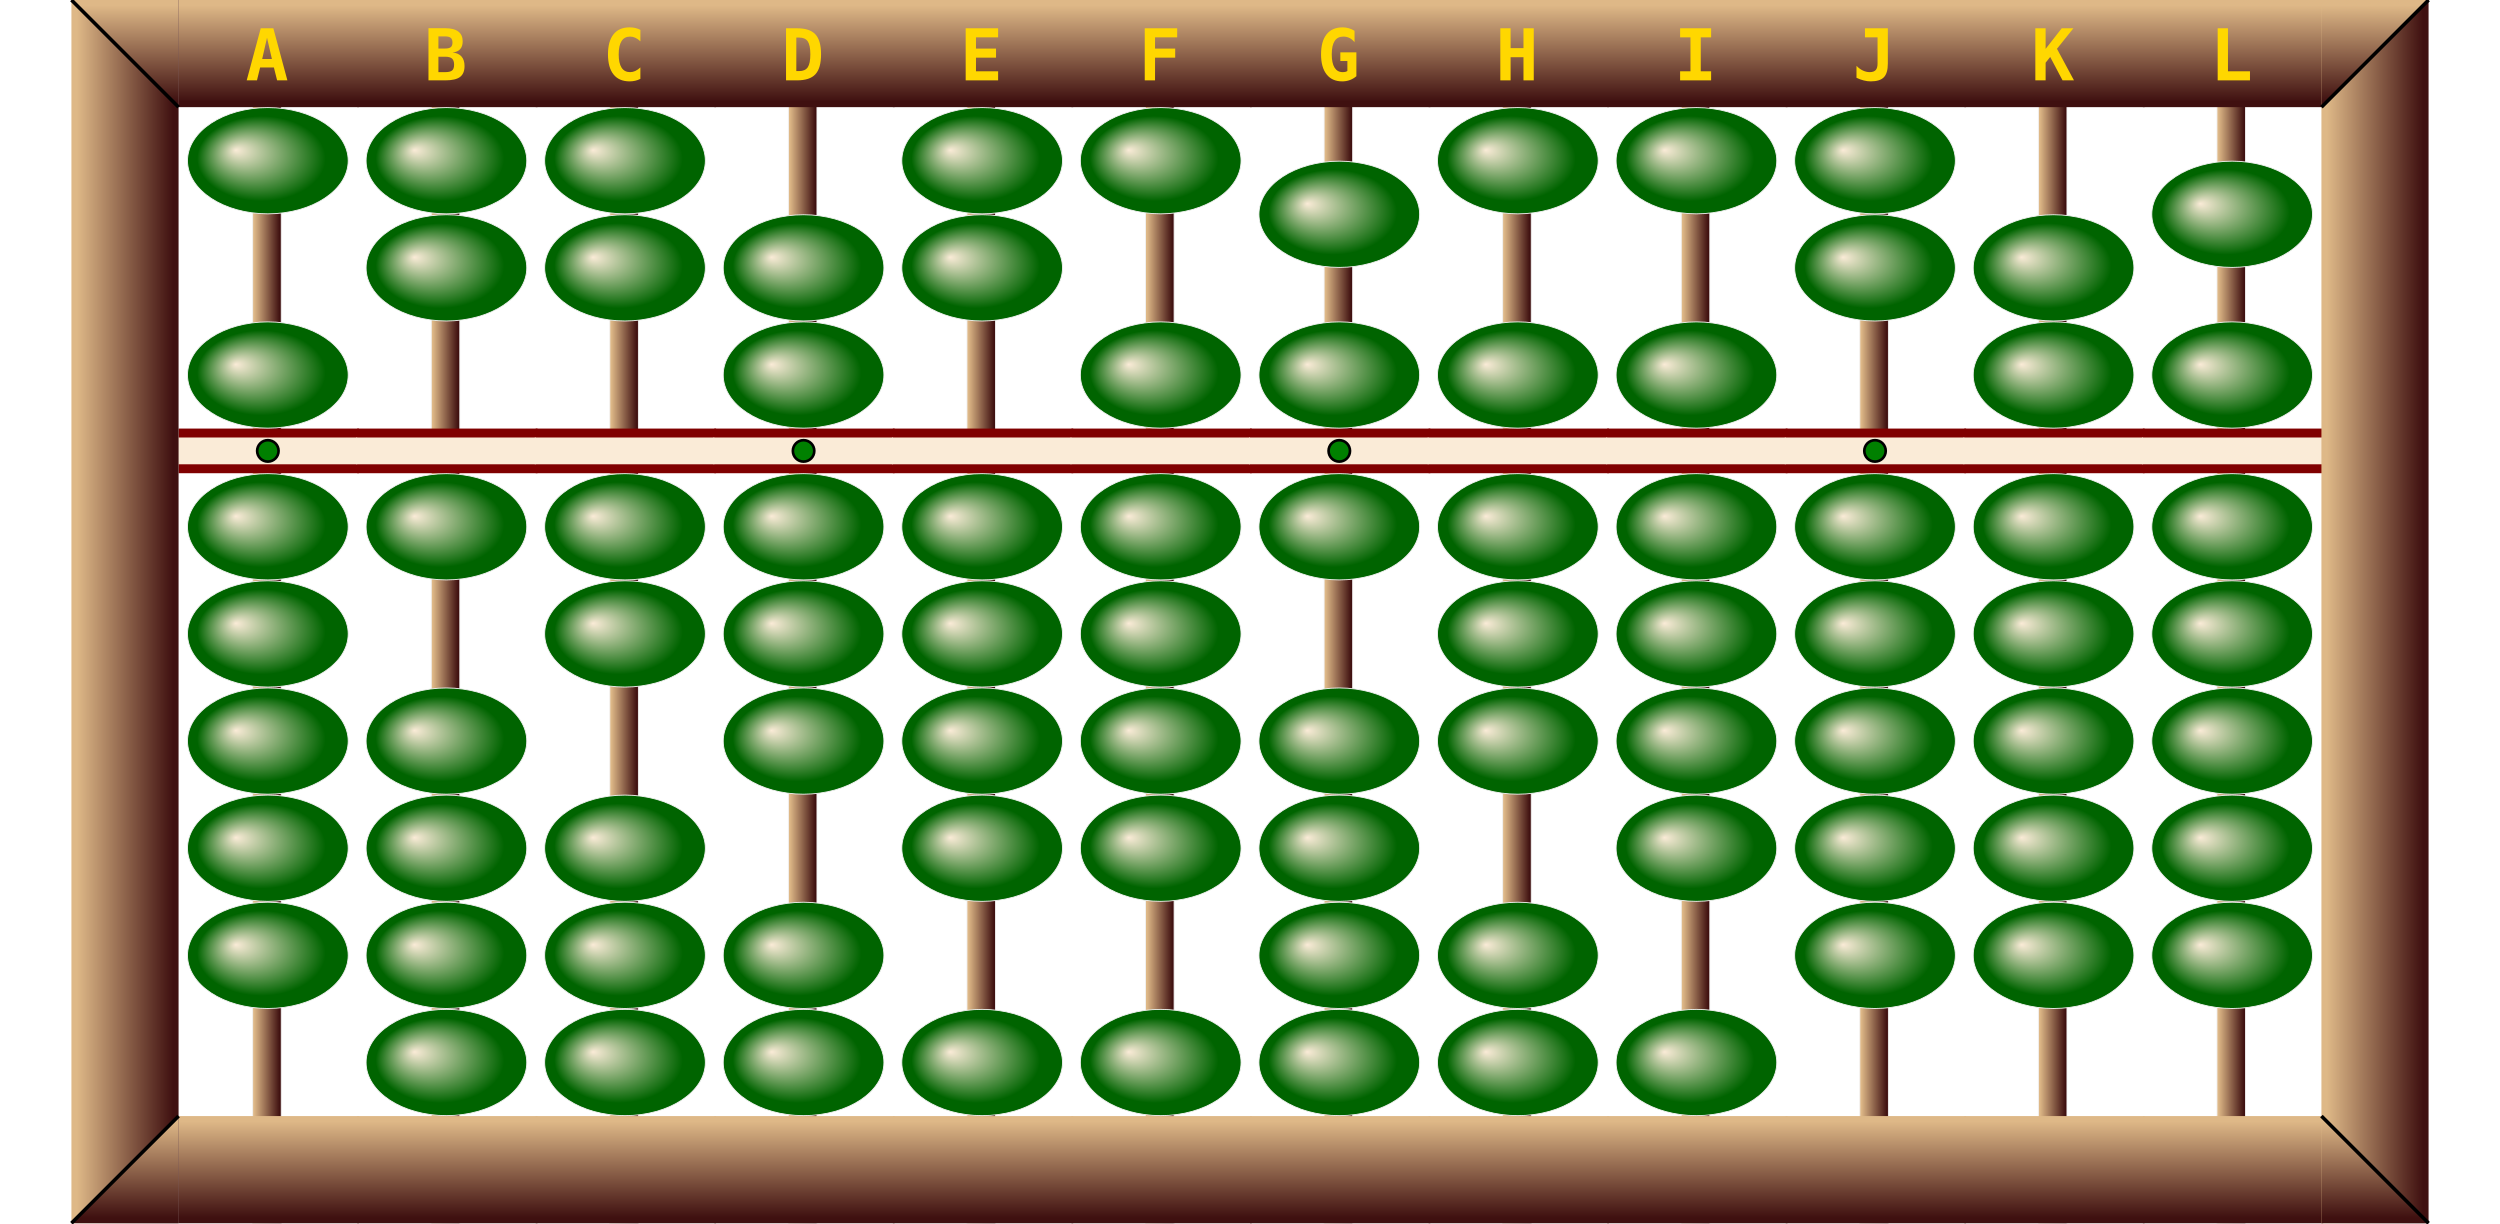
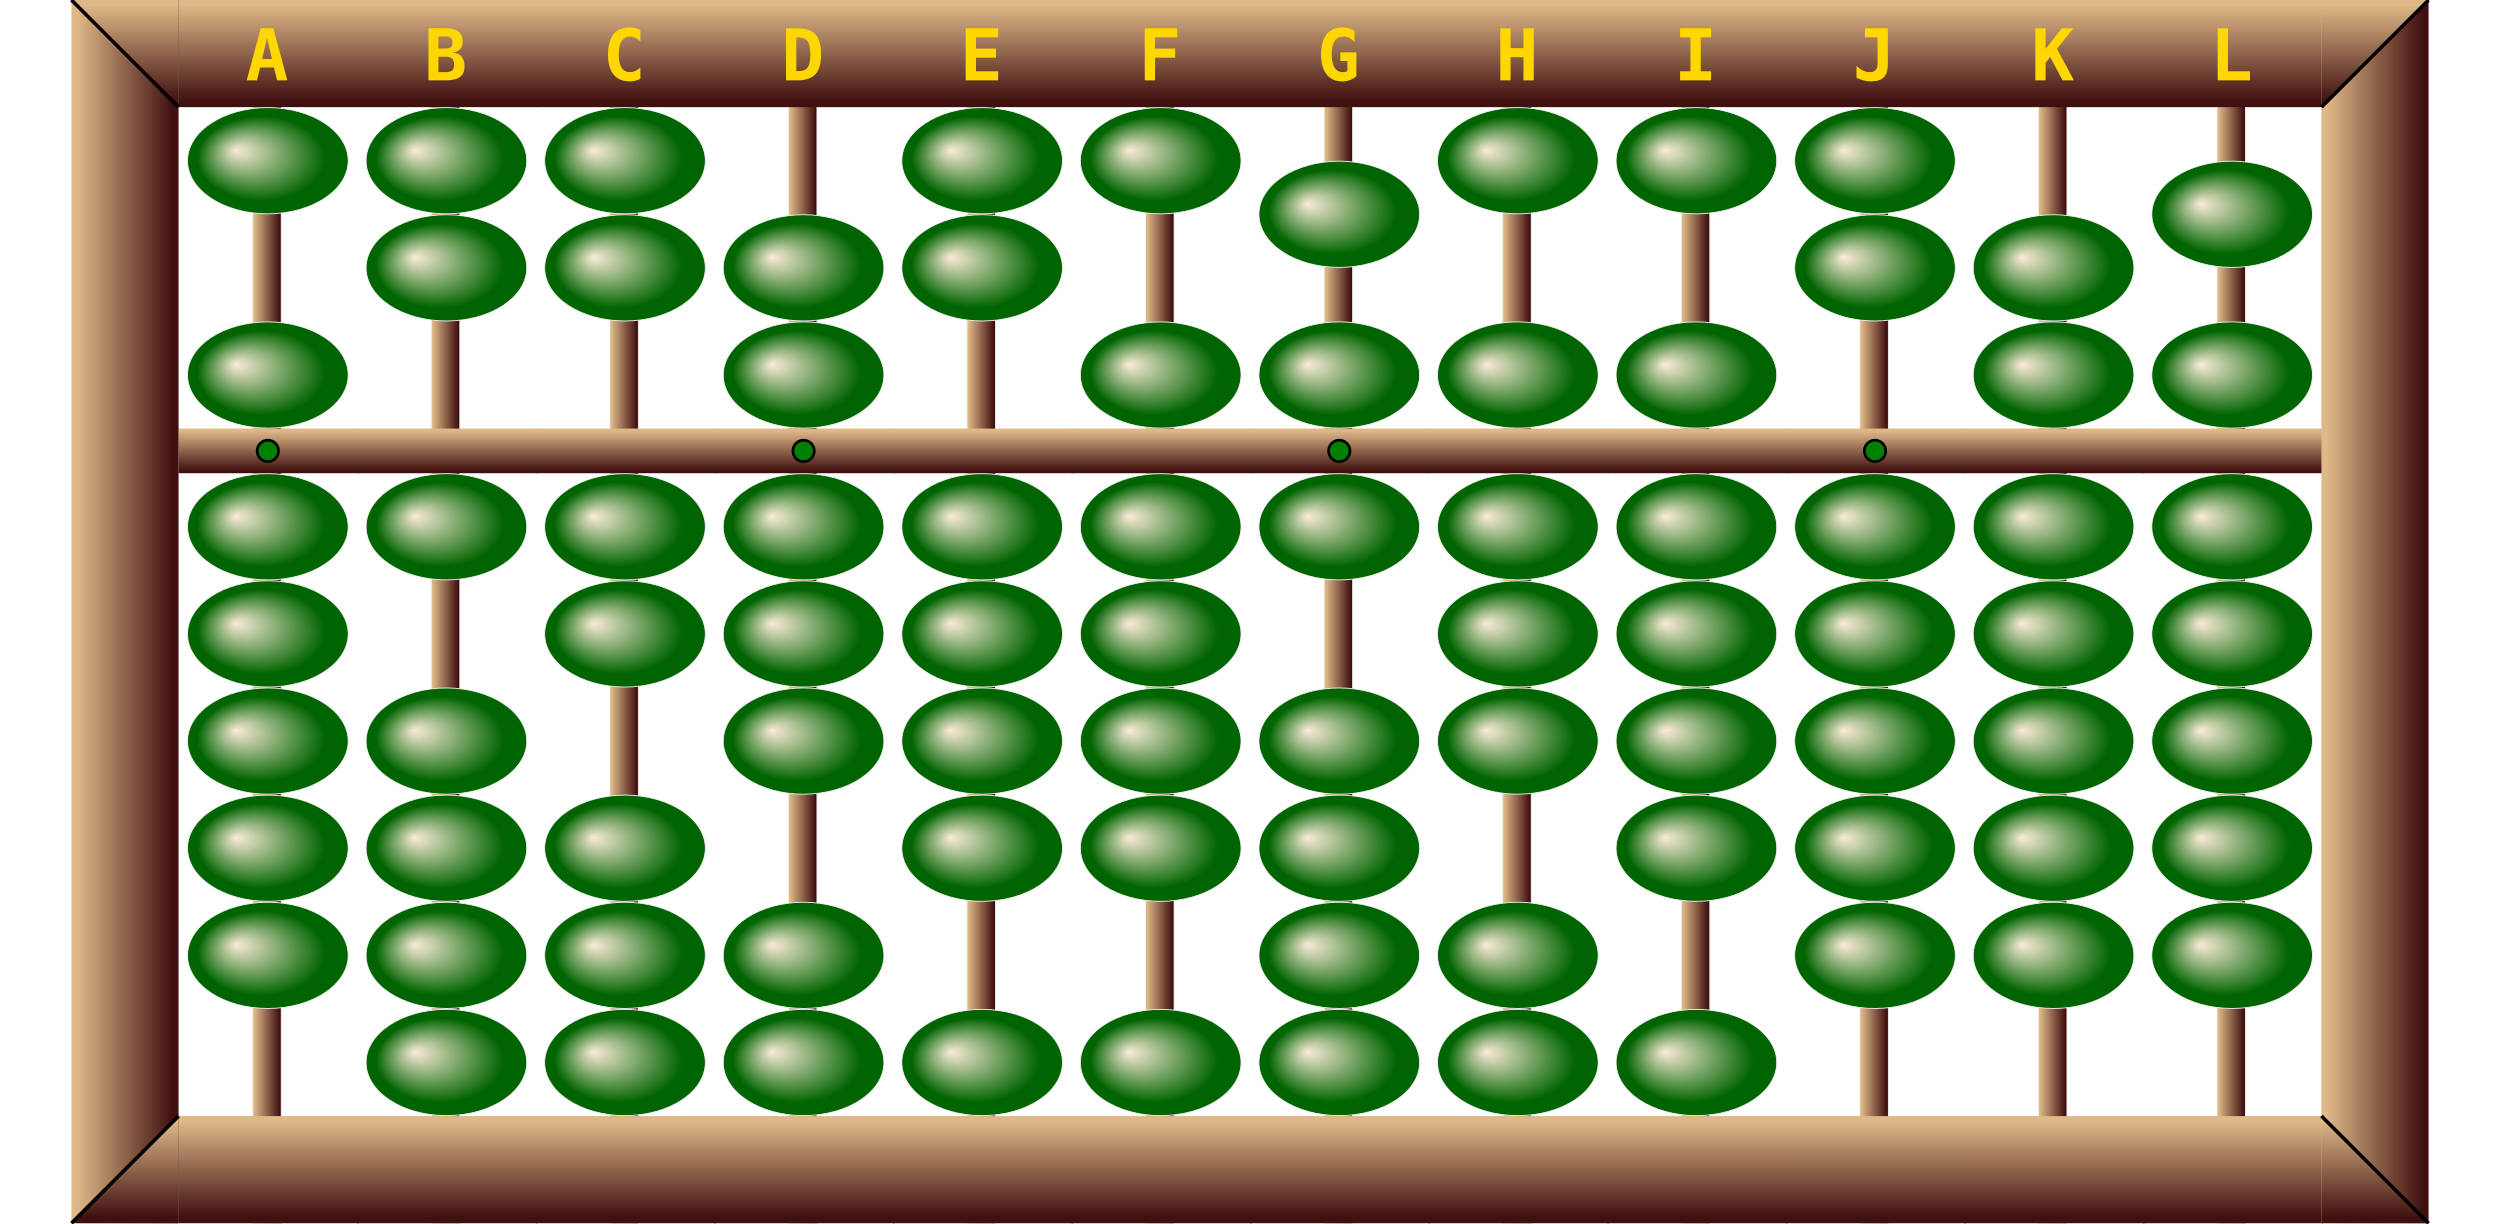
<svg xmlns="http://www.w3.org/2000/svg" x="0px" y="0px" width="700.0px" height="342.5px" viewBox="0 0 2800 1370">
  <style>
.names {;
font: bold 80px mono;
fill: Gold;
}
</style>
  <defs>
    <radialGradient id="grad1" cx="50%" cy="50%" r="50%" fx="30%" fy="40%">
      <stop offset="0%" stop-color="antiquewhite" />
      <stop offset="80%" stop-color="Darkgreen" />
    </radialGradient>
    <linearGradient id="rodgrad">
      <stop offset="5%" stop-color="BurlyWood" />
      <stop offset="95%" stop-color="#3f1010" />
    </linearGradient>
    <linearGradient id="framegrad">
      <stop offset="5%" stop-color="BurlyWood" />
      <stop offset="95%" stop-color="#3f1010" />
    </linearGradient>
    <linearGradient id="framegrad2" gradientTransform="rotate(90)">
      <stop offset="5%" stop-color="BurlyWood" />
      <stop offset="95%" stop-color="#3f1010" />
    </linearGradient>
    <linearGradient id="jap1">
      <stop offset="5%" stop-color="BurlyWood" />
      <stop offset="95%" stop-color="#3f0010" />
    </linearGradient>
    <linearGradient id="jap2">
      <stop offset="5%" stop-color="#250000" />
      <stop offset="95%" stop-color="Peru" />
    </linearGradient>
    <g id="bead">
      <polygon fill="url(#jap1)" stroke="#F2F2F2" points="80,0 5,60 195,60 119,0" />
      <polygon fill="url(#jap2)" stroke="#F2F2F2" points="119,120 195,60 5,60 80,120" />
    </g>
    <g id="bead2">
      <ellipse cx="100" cy="60" rx="90" ry="59.5" fill="url(#grad1)" stroke="#F2F2F2" />
    </g>
    <g id="frame">
      <rect y="0" fill="url(#framegrad2)" width="202" height="120" />
    </g>
    <g id="bar">
-       <rect x="0" y="0" width="202" height="50" fill="Maroon" />
+       <rect x="0" y="0" width="202" height="50" fill="Black" />
      <rect x="-1" y="10" fill="AntiqueWhite" width="202" height="30" />
    </g>
    <g id="bardot">
      <use href="#bar" />
+       <circle cx="100" cy="25" r="12" stroke="black" stroke-width="3" fill="green" />
+     </g>
+     <g id="barc">
+       <rect x="0" y="0" width="202" height="50" fill="url(#framegrad2)" />
+     </g>
+     <g id="barcdot">
+       <use href="#barc" />
      <circle cx="100" cy="25" r="12" stroke="black" stroke-width="3" fill="green" />
    </g>
  </defs>
  <rect x="283" y="0.5" fill="url(#rodgrad)" stroke="#F2F2F2" width="32" height="1370" />
  <use href="#frame" x="200" y="0" />
  <text x="275" y="90" class="names">A</text>
  <use href="#frame" x="200" y="1250" />
-   <use href="#bardot" x="200" y="480" />
+   <use href="#barcdot" x="200" y="480" />
  <use href="#bead2" x="200" y="120" />
  <use href="#bead2" x="200" y="360" />
  <use href="#bead2" x="200" y="530" />
  <use href="#bead2" x="200" y="650" />
  <use href="#bead2" x="200" y="770" />
  <use href="#bead2" x="200" y="890" />
  <use href="#bead2" x="200" y="1010" />
  <rect x="483" y="0.5" fill="url(#rodgrad)" stroke="#F2F2F2" width="32" height="1370" />
  <use href="#frame" x="400" y="0" />
  <text x="475" y="90" class="names">B</text>
  <use href="#frame" x="400" y="1250" />
-   <use href="#bar" x="400" y="480" />
+   <use href="#barc" x="400" y="480" />
  <use href="#bead2" x="400" y="120" />
  <use href="#bead2" x="400" y="240" />
  <use href="#bead2" x="400" y="530" />
  <use href="#bead2" x="400" y="770" />
  <use href="#bead2" x="400" y="890" />
  <use href="#bead2" x="400" y="1010" />
  <use href="#bead2" x="400" y="1130" />
  <rect x="683" y="0.5" fill="url(#rodgrad)" stroke="#F2F2F2" width="32" height="1370" />
  <use href="#frame" x="600" y="0" />
  <text x="675" y="90" class="names">C</text>
  <use href="#frame" x="600" y="1250" />
-   <use href="#bar" x="600" y="480" />
+   <use href="#barc" x="600" y="480" />
  <use href="#bead2" x="600" y="120" />
  <use href="#bead2" x="600" y="240" />
  <use href="#bead2" x="600" y="530" />
  <use href="#bead2" x="600" y="650" />
  <use href="#bead2" x="600" y="890" />
  <use href="#bead2" x="600" y="1010" />
  <use href="#bead2" x="600" y="1130" />
  <rect x="883" y="0.5" fill="url(#rodgrad)" stroke="#F2F2F2" width="32" height="1370" />
  <use href="#frame" x="800" y="0" />
  <text x="875" y="90" class="names">D</text>
  <use href="#frame" x="800" y="1250" />
-   <use href="#bardot" x="800" y="480" />
+   <use href="#barcdot" x="800" y="480" />
  <use href="#bead2" x="800" y="240" />
  <use href="#bead2" x="800" y="360" />
  <use href="#bead2" x="800" y="530" />
  <use href="#bead2" x="800" y="650" />
  <use href="#bead2" x="800" y="770" />
  <use href="#bead2" x="800" y="1010" />
  <use href="#bead2" x="800" y="1130" />
  <rect x="1083" y="0.5" fill="url(#rodgrad)" stroke="#F2F2F2" width="32" height="1370" />
  <use href="#frame" x="1000" y="0" />
  <text x="1075" y="90" class="names">E</text>
  <use href="#frame" x="1000" y="1250" />
-   <use href="#bar" x="1000" y="480" />
+   <use href="#barc" x="1000" y="480" />
  <use href="#bead2" x="1000" y="120" />
  <use href="#bead2" x="1000" y="240" />
  <use href="#bead2" x="1000" y="530" />
  <use href="#bead2" x="1000" y="650" />
  <use href="#bead2" x="1000" y="770" />
  <use href="#bead2" x="1000" y="890" />
  <use href="#bead2" x="1000" y="1130" />
  <rect x="1283" y="0.5" fill="url(#rodgrad)" stroke="#F2F2F2" width="32" height="1370" />
  <use href="#frame" x="1200" y="0" />
  <text x="1275" y="90" class="names">F</text>
  <use href="#frame" x="1200" y="1250" />
-   <use href="#bar" x="1200" y="480" />
+   <use href="#barc" x="1200" y="480" />
  <use href="#bead2" x="1200" y="120" />
  <use href="#bead2" x="1200" y="360" />
  <use href="#bead2" x="1200" y="530" />
  <use href="#bead2" x="1200" y="650" />
  <use href="#bead2" x="1200" y="770" />
  <use href="#bead2" x="1200" y="890" />
  <use href="#bead2" x="1200" y="1130" />
  <rect x="1483" y="0.5" fill="url(#rodgrad)" stroke="#F2F2F2" width="32" height="1370" />
  <use href="#frame" x="1400" y="0" />
  <text x="1475" y="90" class="names">G</text>
  <use href="#frame" x="1400" y="1250" />
-   <use href="#bardot" x="1400" y="480" />
+   <use href="#barcdot" x="1400" y="480" />
  <use href="#bead2" x="1400" y="180" />
  <use href="#bead2" x="1400" y="360" />
  <use href="#bead2" x="1400" y="530" />
  <use href="#bead2" x="1400" y="770" />
  <use href="#bead2" x="1400" y="890" />
  <use href="#bead2" x="1400" y="1010" />
  <use href="#bead2" x="1400" y="1130" />
  <rect x="1683" y="0.5" fill="url(#rodgrad)" stroke="#F2F2F2" width="32" height="1370" />
  <use href="#frame" x="1600" y="0" />
  <text x="1675" y="90" class="names">H</text>
  <use href="#frame" x="1600" y="1250" />
-   <use href="#bar" x="1600" y="480" />
+   <use href="#barc" x="1600" y="480" />
  <use href="#bead2" x="1600" y="120" />
  <use href="#bead2" x="1600" y="360" />
  <use href="#bead2" x="1600" y="530" />
  <use href="#bead2" x="1600" y="650" />
  <use href="#bead2" x="1600" y="770" />
  <use href="#bead2" x="1600" y="1010" />
  <use href="#bead2" x="1600" y="1130" />
  <rect x="1883" y="0.5" fill="url(#rodgrad)" stroke="#F2F2F2" width="32" height="1370" />
  <use href="#frame" x="1800" y="0" />
  <text x="1875" y="90" class="names">I</text>
  <use href="#frame" x="1800" y="1250" />
-   <use href="#bar" x="1800" y="480" />
+   <use href="#barc" x="1800" y="480" />
  <use href="#bead2" x="1800" y="120" />
  <use href="#bead2" x="1800" y="360" />
  <use href="#bead2" x="1800" y="530" />
  <use href="#bead2" x="1800" y="650" />
  <use href="#bead2" x="1800" y="770" />
  <use href="#bead2" x="1800" y="890" />
  <use href="#bead2" x="1800" y="1130" />
  <rect x="2083" y="0.5" fill="url(#rodgrad)" stroke="#F2F2F2" width="32" height="1370" />
  <use href="#frame" x="2000" y="0" />
  <text x="2075" y="90" class="names">J</text>
  <use href="#frame" x="2000" y="1250" />
-   <use href="#bardot" x="2000" y="480" />
+   <use href="#barcdot" x="2000" y="480" />
  <use href="#bead2" x="2000" y="120" />
  <use href="#bead2" x="2000" y="240" />
  <use href="#bead2" x="2000" y="530" />
  <use href="#bead2" x="2000" y="650" />
  <use href="#bead2" x="2000" y="770" />
  <use href="#bead2" x="2000" y="890" />
  <use href="#bead2" x="2000" y="1010" />
  <rect x="2283" y="0.5" fill="url(#rodgrad)" stroke="#F2F2F2" width="32" height="1370" />
  <use href="#frame" x="2200" y="0" />
  <text x="2275" y="90" class="names">K</text>
  <use href="#frame" x="2200" y="1250" />
-   <use href="#bar" x="2200" y="480" />
+   <use href="#barc" x="2200" y="480" />
  <use href="#bead2" x="2200" y="240" />
  <use href="#bead2" x="2200" y="360" />
  <use href="#bead2" x="2200" y="530" />
  <use href="#bead2" x="2200" y="650" />
  <use href="#bead2" x="2200" y="770" />
  <use href="#bead2" x="2200" y="890" />
  <use href="#bead2" x="2200" y="1010" />
  <rect x="2483" y="0.5" fill="url(#rodgrad)" stroke="#F2F2F2" width="32" height="1370" />
  <use href="#frame" x="2400" y="0" />
  <text x="2475" y="90" class="names">L</text>
  <use href="#frame" x="2400" y="1250" />
-   <use href="#bar" x="2400" y="480" />
+   <use href="#barc" x="2400" y="480" />
  <use href="#bead2" x="2400" y="180" />
  <use href="#bead2" x="2400" y="360" />
  <use href="#bead2" x="2400" y="530" />
  <use href="#bead2" x="2400" y="650" />
  <use href="#bead2" x="2400" y="770" />
  <use href="#bead2" x="2400" y="890" />
  <use href="#bead2" x="2400" y="1010" />
  <rect x="80" y="0" fill="url(#framegrad)" width="120" height="1370" />
  <polygon fill="url(#framegrad2)" points="80,0 200,120 200,0" />
  <line x1="80" y1="0" x2="200" y2="120" stroke="black" stroke-width="4" />
  <polygon fill="url(#framegrad2)" points="80,1370      200,1250 200,1370" />
  <line x1="80" y1="1370" x2="200" y2="1250" stroke="black" stroke-width="4" />
  <rect x="2600" y="0" fill="url(#framegrad)" width="120" height="1370" />
  <polygon fill="url(#framegrad2)" points="2600,120      2720,0 2600,0" />
  <line x1="2600" y1="120" x2="2720" y2="0" stroke="black" stroke-width="4" />
  <polygon fill="url(#framegrad2)" points="2600,     1250 2720,1370 2600,1370" />
  <line x1="2600" y1="1250" x2="2720" y2="1370" stroke="black" stroke-width="4" />
</svg>
